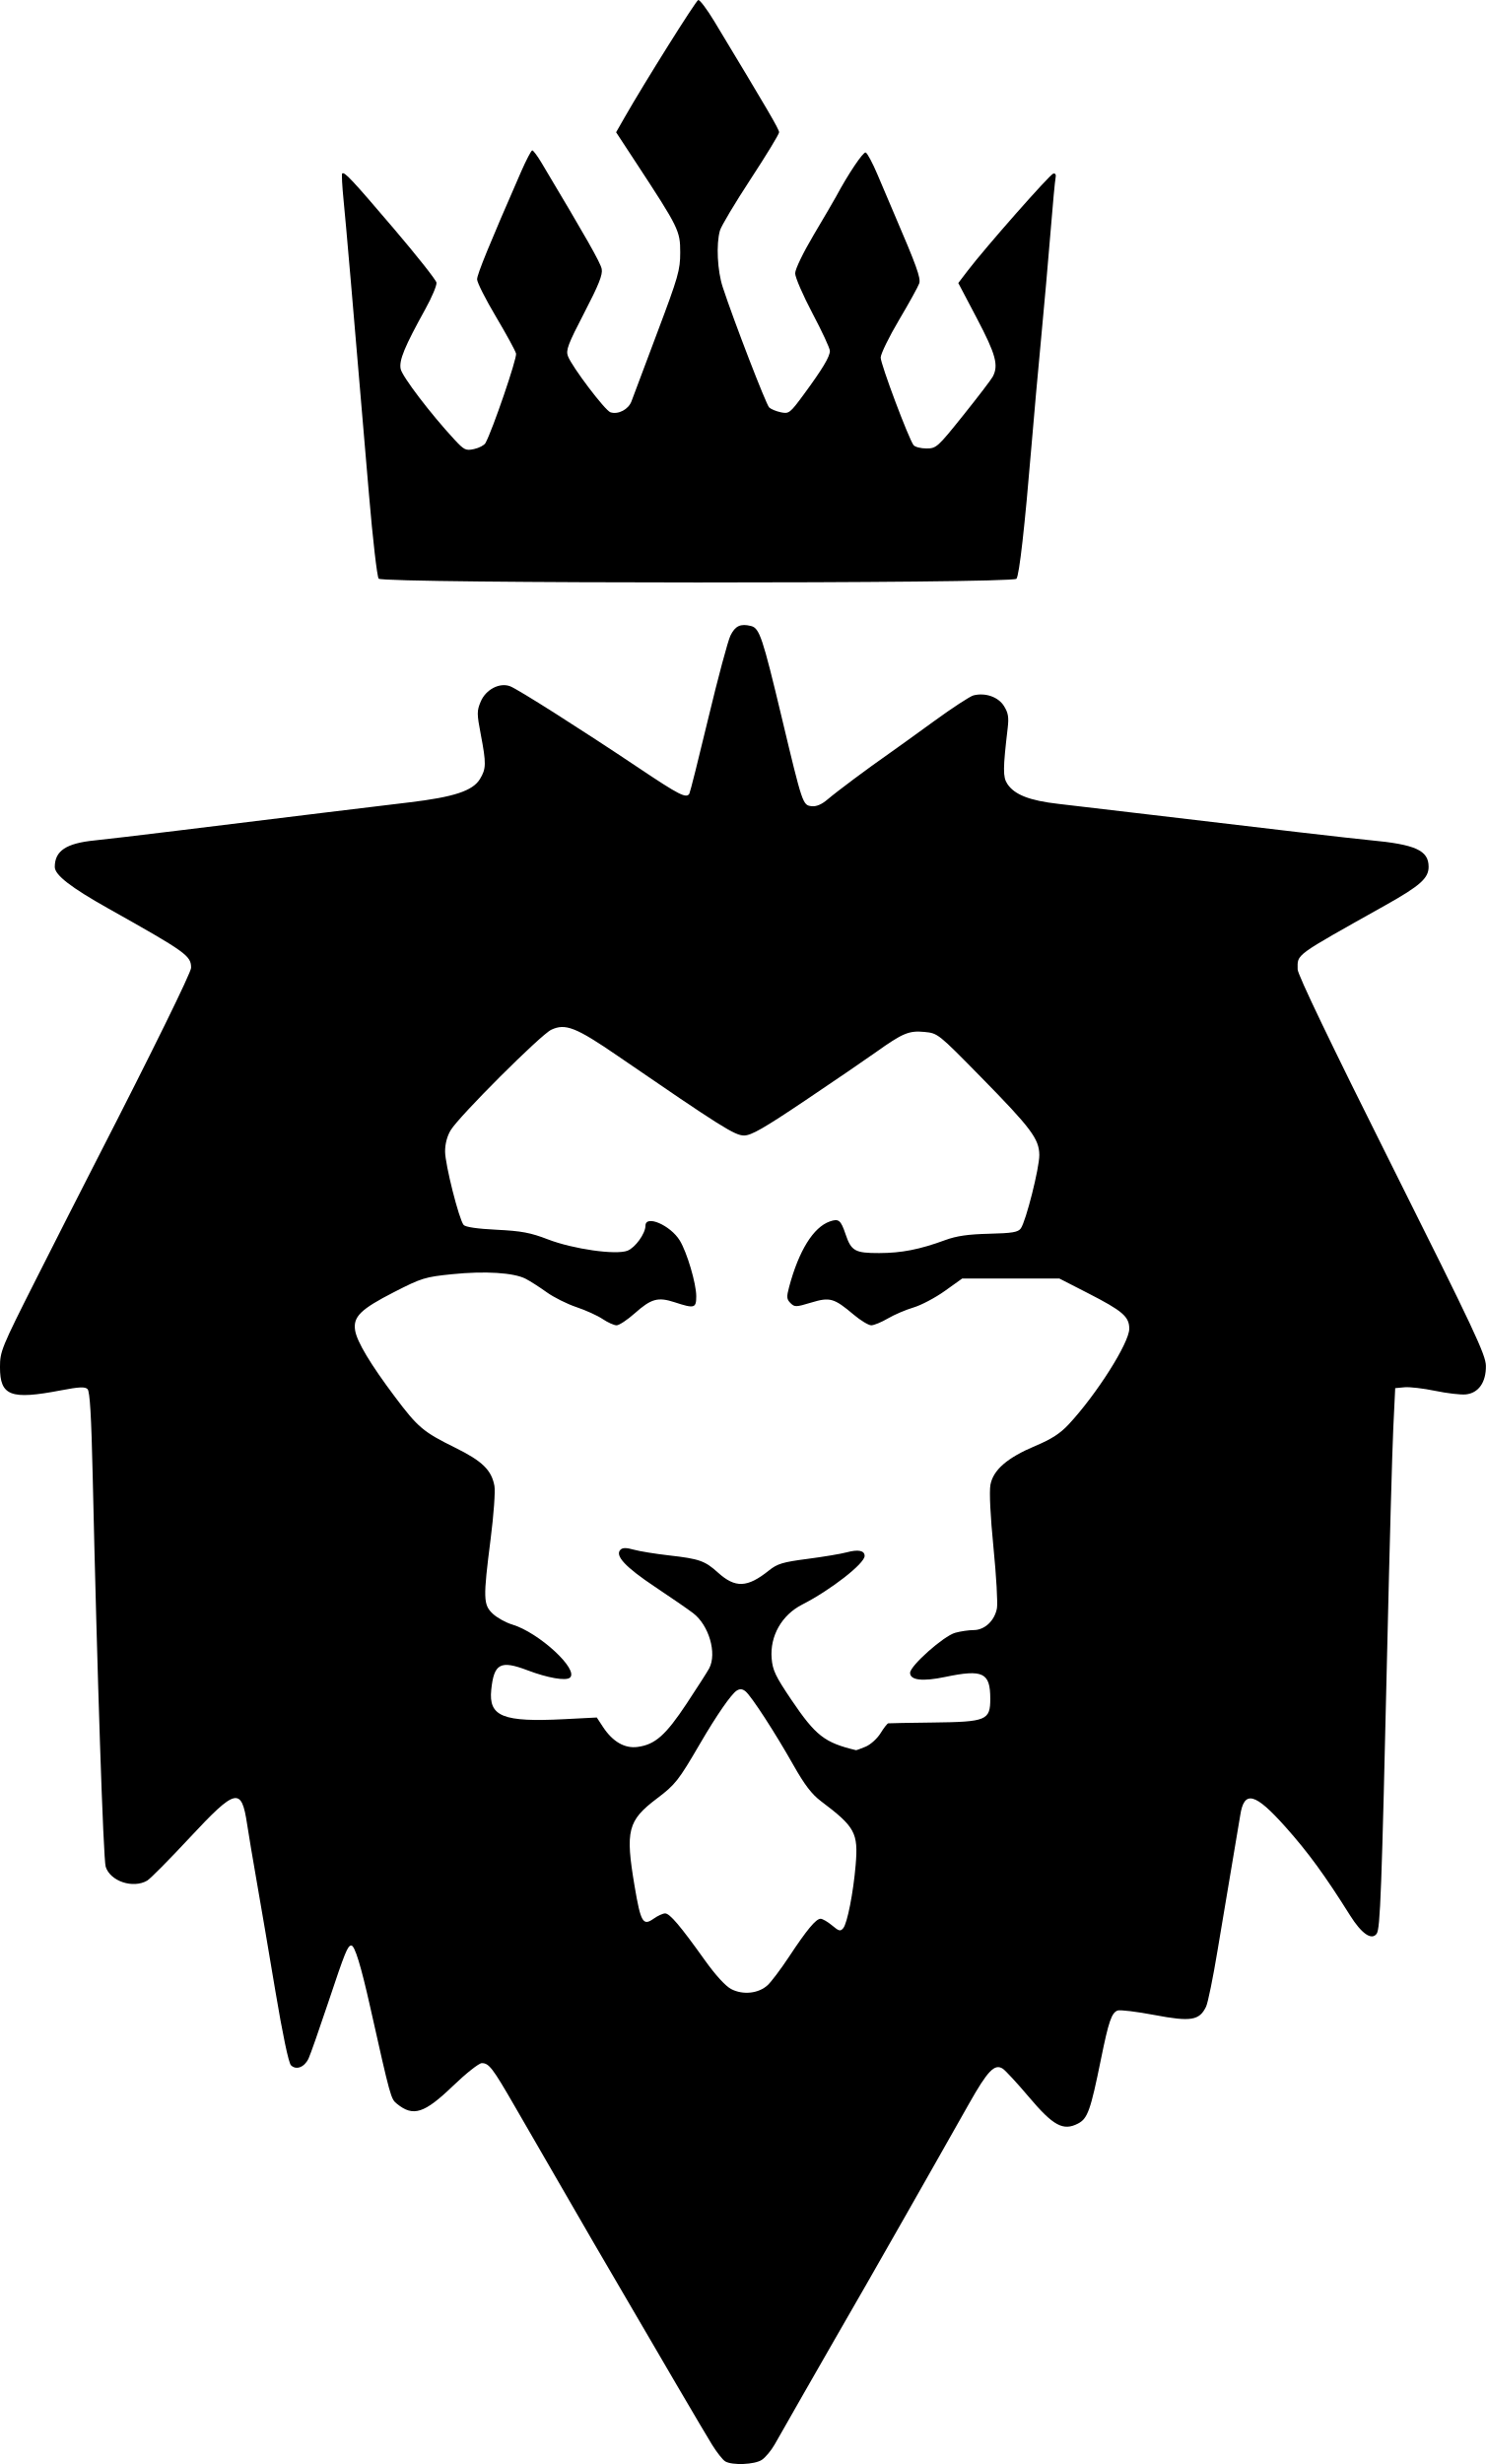
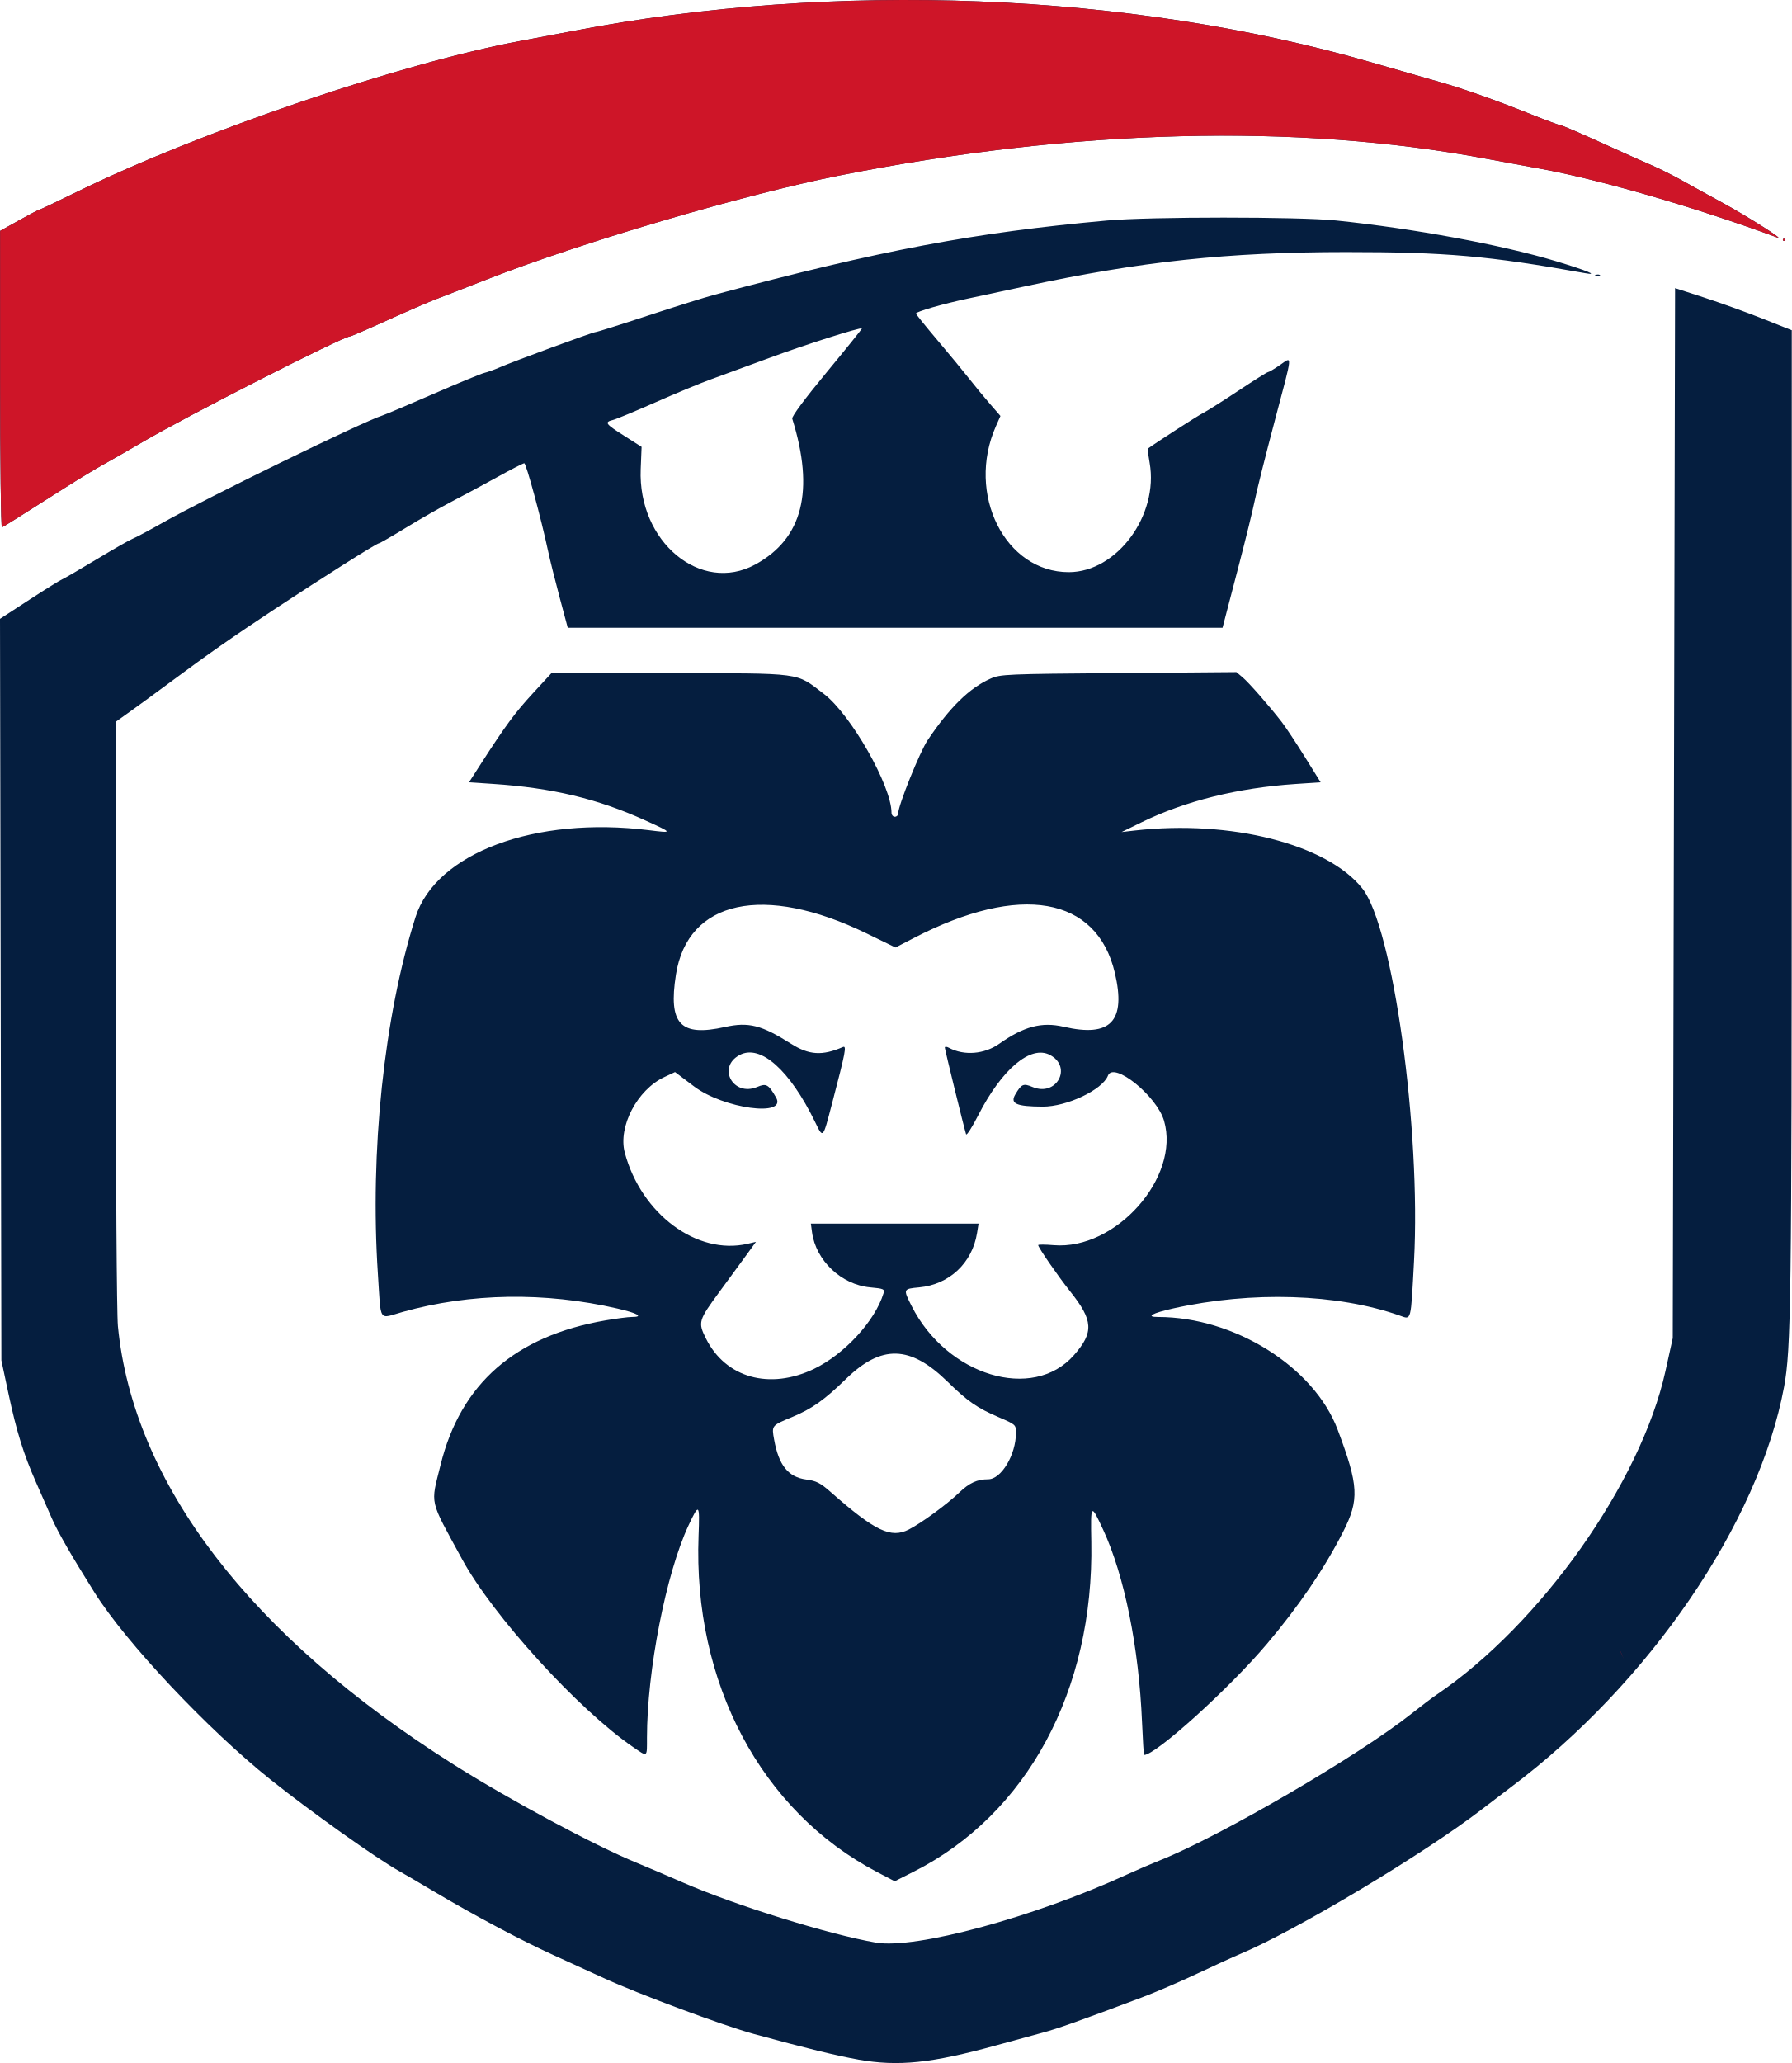
- <svg xmlns="http://www.w3.org/2000/svg" width="147.091mm" height="243.867mm" viewBox="0 0 147.091 243.867" version="1.1" id="svg1" xml:space="preserve">
+ <svg xmlns="http://www.w3.org/2000/svg" width="213.266mm" height="245.506mm" viewBox="0 0 213.266 245.506" version="1.1" id="svg1" xml:space="preserve">
  <defs id="defs1" />
-   <g id="layer1" transform="translate(-35.58646,-23.34906)">
-     <path style="fill:#000000" d="m 107.377,266.956 c -0.242,-0.141 -0.828,-0.882 -1.301,-1.646 -0.764,-1.233 -5.013,-8.48 -11.713,-19.975 -0.935,-1.604 -4.636,-8.004 -7.842,-13.56 -2.173,-3.767 -2.531,-4.233 -3.241,-4.233 -0.28,0 -1.555,1.006 -2.833,2.235 -2.859,2.75 -3.949,3.101 -5.566,1.791 -0.608,-0.492 -0.627,-0.561 -2.648,-9.582 C 71.319,217.902 70.705,215.9 70.367,215.9 c -0.365,0 -0.608,0.599 -2.307,5.689 -0.874,2.619 -1.74,5.088 -1.925,5.485 -0.405,0.875 -1.23,1.194 -1.748,0.676 -0.231,-0.231 -0.826,-3.066 -1.546,-7.369 -0.643,-3.846 -1.473,-8.72 -1.844,-10.83 -0.371,-2.11 -0.799,-4.665 -0.952,-5.678 -0.556,-3.684 -1.112,-3.55 -5.702,1.379 -1.999,2.146 -3.882,4.047 -4.185,4.224 -1.402,0.819 -3.652,0.069 -4.109,-1.369 -0.236,-0.742 -0.84,-18.914 -1.287,-38.695 -0.134,-5.908 -0.278,-8.349 -0.508,-8.579 -0.252,-0.252 -0.822,-0.226 -2.643,0.123 -4.979,0.954 -6.026,0.555 -6.026,-2.298 0,-1.561 0.141,-1.906 3.538,-8.637 1.946,-3.856 4.7,-9.274 6.119,-12.039 5.393,-10.507 9.261,-18.378 9.261,-18.845 0,-1.2 -0.463,-1.532 -8.202,-5.877 -3.698,-2.076 -5.292,-3.313 -5.292,-4.105 0,-1.601 1.128,-2.348 3.969,-2.63 0.946,-0.094 4.607,-0.526 8.136,-0.96 12.332,-1.516 19.277,-2.363 22.953,-2.8 4.457,-0.53 6.315,-1.142 7.03,-2.314 0.621,-1.019 0.631,-1.541 0.083,-4.405 -0.394,-2.057 -0.395,-2.335 -0.011,-3.251 0.505,-1.206 1.872,-1.922 2.914,-1.526 0.778,0.296 7.023,4.261 12.743,8.092 3.991,2.673 4.697,3.032 4.999,2.544 0.077,-0.125 0.922,-3.488 1.877,-7.474 0.956,-3.986 1.941,-7.665 2.191,-8.174 0.473,-0.967 0.998,-1.211 2.04,-0.95 0.838,0.21 1.144,1.12 3.04,9.064 2.054,8.602 2.076,8.667 2.954,8.768 0.47,0.054 0.993,-0.168 1.587,-0.674 0.92,-0.784 3.978,-3.066 6.046,-4.51 0.655,-0.458 2.675,-1.912 4.489,-3.231 1.814,-1.32 3.571,-2.468 3.904,-2.551 1.173,-0.294 2.447,0.148 3.012,1.045 0.424,0.674 0.5,1.115 0.376,2.168 -0.478,4.051 -0.484,4.866 -0.041,5.542 0.702,1.072 2.201,1.659 5.068,1.983 1.451,0.164 5.556,0.647 9.121,1.073 11.701,1.398 19.947,2.355 21.696,2.519 4.529,0.423 5.821,1.008 5.821,2.638 0,1.124 -0.841,1.874 -4.233,3.778 -9.21,5.168 -8.731,4.819 -8.731,6.374 0,0.51 3.3,7.384 9.308,19.388 8.16,16.304 9.311,18.752 9.327,19.844 0.024,1.632 -0.731,2.705 -1.992,2.832 -0.495,0.05 -1.855,-0.109 -3.023,-0.352 -1.168,-0.243 -2.537,-0.403 -3.043,-0.355 l -0.92,0.087 -0.19,3.969 c -0.105,2.183 -0.375,12.005 -0.6,21.828 -0.554,24.106 -0.687,27.711 -1.047,28.202 -0.501,0.685 -1.492,-0.001 -2.636,-1.823 -2.487,-3.963 -4.151,-6.243 -6.387,-8.748 -3.026,-3.392 -4.097,-3.665 -4.482,-1.145 -0.093,0.61 -0.457,2.776 -0.808,4.813 -0.351,2.037 -0.998,5.89 -1.438,8.561 -0.44,2.671 -0.95,5.171 -1.133,5.554 -0.66,1.377 -1.5,1.514 -5.107,0.831 -1.772,-0.335 -3.417,-0.535 -3.657,-0.443 -0.592,0.227 -0.886,1.088 -1.642,4.811 -1.032,5.081 -1.317,5.88 -2.275,6.376 -1.465,0.757 -2.444,0.227 -4.862,-2.634 -1.155,-1.367 -2.319,-2.626 -2.585,-2.798 -0.803,-0.519 -1.492,0.194 -3.333,3.454 -0.936,1.656 -2.394,4.232 -3.241,5.724 -0.847,1.492 -2.233,3.932 -3.079,5.424 -2.085,3.675 -5.708,10.002 -6.931,12.105 -0.55,0.946 -1.984,3.446 -3.185,5.556 -1.202,2.11 -2.468,4.331 -2.814,4.936 -0.346,0.605 -0.919,1.29 -1.273,1.521 -0.712,0.467 -2.916,0.557 -3.616,0.148 z m 4.2,-47.132 c 0.366,-0.339 1.313,-1.598 2.106,-2.798 1.783,-2.698 2.676,-3.772 3.134,-3.772 0.194,0 0.706,0.297 1.137,0.659 0.68,0.572 0.826,0.608 1.109,0.267 0.399,-0.481 0.999,-3.54 1.225,-6.242 0.267,-3.196 -0.043,-3.767 -3.44,-6.327 -0.907,-0.683 -1.621,-1.619 -2.725,-3.572 -1.821,-3.221 -4.146,-6.802 -4.728,-7.286 -0.307,-0.254 -0.555,-0.279 -0.87,-0.087 -0.538,0.329 -1.99,2.424 -3.642,5.256 -2.14,3.667 -2.437,4.045 -4.269,5.43 -2.89,2.185 -3.139,3.16 -2.209,8.669 0.604,3.583 0.832,3.973 1.879,3.228 0.406,-0.289 0.921,-0.526 1.143,-0.526 0.46,0 1.488,1.21 3.93,4.63 1.058,1.481 2.045,2.561 2.611,2.858 1.163,0.609 2.716,0.442 3.611,-0.389 z m 9.703,-23.605 c 0.482,-0.202 1.143,-0.797 1.468,-1.323 0.325,-0.526 0.671,-0.97 0.768,-0.986 0.097,-0.016 2.097,-0.052 4.443,-0.08 5.28,-0.062 5.656,-0.218 5.656,-2.351 0,-2.595 -0.717,-2.941 -4.473,-2.157 -2.24,0.467 -3.465,0.324 -3.465,-0.407 0,-0.699 3.321,-3.649 4.467,-3.967 0.526,-0.146 1.349,-0.266 1.829,-0.267 1.086,-0.002 2.073,-0.926 2.301,-2.155 0.091,-0.489 -0.062,-3.188 -0.341,-5.998 -0.31,-3.124 -0.428,-5.54 -0.304,-6.218 0.269,-1.478 1.668,-2.689 4.461,-3.862 1.572,-0.661 2.448,-1.226 3.278,-2.117 2.761,-2.96 6.005,-8.077 6.005,-9.472 0,-1.201 -0.657,-1.766 -4.102,-3.53 l -2.816,-1.442 h -4.81 -4.81 l -1.72,1.229 c -0.946,0.676 -2.34,1.412 -3.098,1.636 -0.758,0.224 -1.9,0.712 -2.537,1.086 -0.637,0.373 -1.378,0.679 -1.647,0.679 -0.269,0 -1.05,-0.473 -1.737,-1.052 -1.953,-1.647 -2.351,-1.76 -4.221,-1.194 -1.493,0.452 -1.629,0.455 -2.04,0.044 -0.379,-0.379 -0.398,-0.602 -0.134,-1.589 0.963,-3.601 2.404,-5.919 4.031,-6.487 0.88,-0.307 1.085,-0.14 1.558,1.264 0.559,1.659 0.933,1.87 3.317,1.865 2.236,-0.004 4.017,-0.354 6.561,-1.289 1.108,-0.407 2.255,-0.573 4.321,-0.623 2.306,-0.056 2.872,-0.15 3.146,-0.525 0.508,-0.695 1.849,-6.01 1.834,-7.273 -0.018,-1.59 -0.813,-2.652 -5.757,-7.688 -4.26,-4.339 -4.286,-4.36 -5.615,-4.488 -1.532,-0.147 -2.147,0.11 -4.827,2.021 -0.965,0.688 -4.089,2.821 -6.942,4.74 -4.121,2.771 -5.372,3.488 -6.085,3.488 -0.917,-2.1e-4 -2.269,-0.851 -12.503,-7.873 -4.136,-2.838 -5.191,-3.252 -6.587,-2.59 -1.049,0.498 -9.1,8.536 -9.949,9.934 -0.357,0.587 -0.561,1.361 -0.558,2.117 0.005,1.278 1.377,6.712 1.833,7.262 0.177,0.213 1.351,0.385 3.264,0.479 2.473,0.122 3.351,0.287 5.093,0.957 2.49,0.958 6.709,1.558 7.86,1.118 0.771,-0.295 1.783,-1.698 1.785,-2.474 0.002,-1.118 2.474,-0.051 3.401,1.469 0.713,1.168 1.627,4.26 1.627,5.505 0,1.194 -0.174,1.244 -2.13,0.604 -1.668,-0.545 -2.318,-0.366 -3.96,1.092 -0.735,0.653 -1.543,1.187 -1.795,1.187 -0.252,0 -0.874,-0.279 -1.38,-0.62 -0.507,-0.341 -1.674,-0.872 -2.595,-1.18 -0.92,-0.308 -2.246,-0.971 -2.945,-1.474 -0.699,-0.503 -1.634,-1.101 -2.077,-1.33 -1.177,-0.609 -4.02,-0.787 -7.277,-0.456 -2.694,0.274 -3.027,0.376 -5.752,1.77 -3.315,1.696 -4.076,2.445 -3.857,3.798 0.181,1.115 1.52,3.349 3.936,6.566 2.274,3.029 2.806,3.478 5.944,5.026 2.706,1.334 3.618,2.219 3.91,3.792 0.097,0.522 -0.071,2.864 -0.375,5.242 -0.755,5.907 -0.737,6.524 0.219,7.418 0.423,0.395 1.286,0.873 1.918,1.062 2.643,0.79 6.646,4.482 5.706,5.263 -0.404,0.335 -2.207,0.021 -4.179,-0.728 -2.702,-1.027 -3.335,-0.689 -3.604,1.924 -0.273,2.651 1.144,3.22 7.234,2.908 l 3.213,-0.165 0.609,0.929 c 0.961,1.466 2.154,2.156 3.432,1.984 1.735,-0.233 2.778,-1.155 4.855,-4.291 1.06,-1.601 2.064,-3.17 2.232,-3.488 0.783,-1.488 -0.023,-4.262 -1.586,-5.459 -0.488,-0.374 -2.193,-1.55 -3.789,-2.613 -2.925,-1.95 -3.986,-3.09 -3.411,-3.665 0.215,-0.215 0.573,-0.217 1.319,-0.008 0.563,0.158 2.139,0.414 3.501,0.568 2.988,0.339 3.542,0.533 4.829,1.696 1.723,1.557 2.91,1.51 5.045,-0.201 0.84,-0.673 1.367,-0.832 3.826,-1.152 1.568,-0.204 3.315,-0.496 3.882,-0.649 1.139,-0.307 1.769,-0.179 1.769,0.357 0,0.756 -3.376,3.387 -6.173,4.811 -2.033,1.035 -3.214,3.116 -3.03,5.338 0.097,1.167 0.387,1.775 1.946,4.083 2.41,3.566 3.285,4.248 6.405,4.995 0.041,0.01 0.469,-0.147 0.952,-0.349 z M 73.071,80.621 c -0.156,-0.188 -0.585,-3.908 -0.954,-8.268 -1.651,-19.512 -2.287,-26.885 -2.522,-29.215 -0.138,-1.377 -0.2,-2.554 -0.137,-2.617 0.213,-0.213 0.955,0.579 5.111,5.455 2.279,2.674 4.181,5.078 4.225,5.343 0.044,0.264 -0.449,1.439 -1.097,2.61 -2.071,3.744 -2.621,5.077 -2.449,5.937 0.149,0.743 2.989,4.472 5.318,6.982 0.974,1.049 1.13,1.125 1.959,0.942 0.495,-0.109 0.998,-0.375 1.117,-0.59 0.695,-1.258 3.142,-8.415 3.029,-8.858 -0.074,-0.291 -0.972,-1.938 -1.996,-3.659 -1.023,-1.721 -1.861,-3.381 -1.861,-3.689 0,-0.493 1.213,-3.46 4.353,-10.644 0.509,-1.164 1.007,-2.117 1.108,-2.117 0.101,0 0.503,0.536 0.895,1.191 4.48,7.497 5.855,9.922 5.979,10.541 0.113,0.563 -0.286,1.565 -1.727,4.343 -1.607,3.099 -1.837,3.707 -1.616,4.287 0.408,1.073 3.68,5.391 4.213,5.561 0.774,0.246 1.789,-0.289 2.082,-1.098 0.149,-0.411 1.295,-3.463 2.546,-6.783 2.09,-5.544 2.275,-6.192 2.275,-7.946 0,-2.138 -0.143,-2.427 -4.37,-8.875 l -1.976,-3.014 0.848,-1.484 c 1.982,-3.468 7.035,-11.522 7.28,-11.603 0.146,-0.049 0.862,0.898 1.59,2.105 5.358,8.874 6.417,10.688 6.417,10.982 0,0.183 -1.266,2.265 -2.813,4.626 -1.547,2.361 -2.916,4.653 -3.043,5.095 -0.387,1.35 -0.257,3.983 0.277,5.611 1.094,3.334 4.291,11.615 4.595,11.903 0.177,0.168 0.699,0.384 1.159,0.48 0.799,0.167 0.903,0.086 2.26,-1.759 1.869,-2.542 2.591,-3.745 2.591,-4.318 0,-0.258 -0.774,-1.928 -1.72,-3.711 C 115.074,52.579 114.3,50.797 114.3,50.403 c 0,-0.415 0.785,-2.039 1.861,-3.852 1.024,-1.724 2.008,-3.408 2.187,-3.742 1.194,-2.23 2.684,-4.449 2.931,-4.367 0.161,0.054 0.689,1.04 1.175,2.193 0.485,1.152 1.241,2.929 1.679,3.948 2.168,5.042 2.617,6.287 2.452,6.805 -0.095,0.298 -0.992,1.925 -1.994,3.615 -1.002,1.69 -1.823,3.371 -1.825,3.735 -0.002,0.654 2.765,8.025 3.253,8.665 0.139,0.182 0.711,0.331 1.271,0.331 0.986,0 1.104,-0.106 3.65,-3.283 1.447,-1.806 2.76,-3.524 2.918,-3.819 0.6,-1.121 0.304,-2.213 -1.561,-5.759 l -1.848,-3.513 0.942,-1.234 c 1.746,-2.287 8.115,-9.511 8.458,-9.593 0.208,-0.05 0.298,0.104 0.233,0.397 -0.059,0.263 -0.285,2.681 -0.501,5.373 -0.217,2.692 -0.638,7.455 -0.937,10.583 -0.299,3.129 -0.721,7.832 -0.938,10.451 -0.677,8.151 -1.219,12.951 -1.501,13.295 -0.406,0.494 -62.721,0.484 -63.132,-0.011 z" id="path1" />
+   <g id="layer1" transform="translate(-4.359084,-22.64597)">
+     <path style="display:inline;fill:#051e3f;fill-opacity:1" d="m 106.5,267.738 c -2.578,-0.456 -6.266,-1.36 -12.42,-3.044 -3.663,-1.002 -13.737,-4.754 -17.875,-6.657 -1.455,-0.669 -4.145,-1.898 -5.977,-2.731 -3.789,-1.722 -9.478,-4.748 -14.117,-7.509 -1.739,-1.035 -3.633,-2.144 -4.21,-2.466 -2.743,-1.53 -10.619,-7.13 -15.365,-10.924 -7.501,-5.998 -17.189,-16.296 -20.923,-22.241 -2.728,-4.343 -4.39,-7.233 -5.101,-8.867 -0.439,-1.008 -1.271,-2.904 -1.85,-4.214 -1.503,-3.403 -2.329,-6.056 -3.294,-10.583 l -0.845,-3.969 -0.082,-44.121 -0.082,-44.121 3.498,-2.276 c 1.924,-1.252 3.683,-2.346 3.909,-2.432 0.226,-0.086 2.066,-1.155 4.088,-2.374 2.023,-1.22 3.957,-2.324 4.3,-2.454 0.342,-0.13 1.962,-0.994 3.599,-1.919 5.236,-2.96 23.773,-12.004 26.142,-12.754 0.356,-0.113 3.068,-1.259 6.027,-2.548 2.959,-1.289 5.697,-2.42 6.085,-2.513 0.388,-0.093 1.182,-0.377 1.764,-0.631 1.702,-0.742 11.161,-4.225 11.473,-4.225 0.157,0 2.937,-0.874 6.18,-1.942 3.242,-1.068 6.847,-2.196 8.012,-2.508 19.825,-5.305 30.849,-7.389 46.699,-8.828 5.082,-0.461 22.781,-0.463 27.252,-0.003 9.186,0.946 19.752,2.903 26.194,4.852 3.665,1.109 5.169,1.729 3.44,1.418 -11.464,-2.06 -16.606,-2.514 -28.443,-2.511 -14.084,0.003 -24.419,1.107 -38.232,4.084 -2.256,0.486 -5.292,1.136 -6.747,1.445 -3.003,0.637 -6.218,1.561 -6.218,1.788 0,0.084 1.161,1.523 2.58,3.198 1.419,1.675 3.115,3.732 3.77,4.57 0.655,0.838 1.757,2.175 2.449,2.971 l 1.258,1.447 -0.543,1.228 c -3.565,8.059 1.095,17.373 8.687,17.362 5.717,-0.008 10.713,-6.771 9.614,-13.014 -0.158,-0.898 -0.26,-1.653 -0.226,-1.678 1.001,-0.735 5.876,-3.879 6.544,-4.22 0.509,-0.261 2.423,-1.469 4.253,-2.686 1.83,-1.216 3.416,-2.212 3.524,-2.212 0.109,0 0.733,-0.369 1.388,-0.819 1.551,-1.067 1.603,-1.654 -0.597,6.64 -1.062,4.002 -2.123,8.229 -2.359,9.393 -0.236,1.164 -1.082,4.617 -1.881,7.673 -0.799,3.056 -1.568,6.003 -1.71,6.548 l -0.258,0.992 H 110.904 71.936 l -0.973,-3.638 c -0.535,-2.001 -1.151,-4.471 -1.368,-5.49 -0.824,-3.867 -2.61,-10.451 -2.835,-10.451 -0.129,0 -1.568,0.738 -3.199,1.64 -1.631,0.902 -4.067,2.212 -5.414,2.912 -1.347,0.7 -3.81,2.105 -5.472,3.123 -1.663,1.018 -3.11,1.851 -3.215,1.851 -0.259,0 -6.436,3.9 -12.363,7.805 -4.96,3.268 -8.029,5.416 -12.665,8.864 -1.468,1.091 -3.485,2.567 -4.484,3.28 l -1.816,1.296 0.007,34.688 c 0.004,19.445 0.115,35.803 0.254,37.227 1.821,18.716 15.727,36.873 39.956,52.171 6.703,4.232 16.736,9.618 21.775,11.688 1.193,0.49 3.684,1.552 5.534,2.359 6.187,2.7 17.339,6.171 22.955,7.146 4.691,0.814 18.815,-3.02 29.94,-8.127 1.111,-0.51 2.837,-1.252 3.836,-1.649 7.209,-2.865 23.673,-12.461 29.995,-17.483 1.091,-0.867 2.416,-1.868 2.943,-2.225 12.392,-8.389 24.328,-25.252 27.264,-38.519 l 0.87,-3.931 0.138,-62.478 0.138,-62.478 3.44,1.116 c 1.892,0.614 5.017,1.741 6.945,2.505 l 3.506,1.389 -0.004,57.989 c -0.004,57.649 -0.08,63.286 -0.917,67.779 -3.016,16.187 -16.061,35.282 -32.548,47.645 -0.728,0.546 -2.275,1.725 -3.44,2.621 -6.879,5.293 -22.158,14.438 -28.707,17.183 -0.8,0.335 -3.122,1.396 -5.159,2.357 -2.037,0.961 -5.014,2.24 -6.615,2.842 -7.428,2.794 -9.953,3.691 -11.784,4.184 -1.086,0.292 -3.522,0.958 -5.413,1.48 -7.857,2.165 -11.738,2.569 -16.536,1.72 z M 94.252,89.827 c 5.648,-3.074 7.091,-8.76 4.405,-17.359 -0.079,-0.253 1.484,-2.358 4.116,-5.541 2.334,-2.823 4.214,-5.161 4.179,-5.196 -0.164,-0.164 -6.845,1.963 -11.017,3.509 -2.556,0.947 -5.659,2.084 -6.896,2.527 -1.236,0.443 -4.217,1.676 -6.623,2.74 -2.407,1.064 -4.699,2.016 -5.095,2.115 -1.056,0.265 -0.926,0.448 1.343,1.892 l 2.062,1.312 -0.107,2.656 c -0.347,8.634 7.151,14.873 13.633,11.345 z M 108.74,245.419 c -13.793,-7.238 -21.906,-22.532 -21.232,-40.024 0.148,-3.839 0.067,-3.921 -1.198,-1.218 -2.673,5.711 -4.944,17.316 -4.944,25.268 -2.58e-4,2.386 0.108,2.314 -1.66,1.104 -6.522,-4.466 -16.696,-15.64 -20.338,-22.336 -3.98,-7.316 -3.768,-6.391 -2.568,-11.245 2.391,-9.665 8.872,-15.338 19.64,-17.191 1.292,-0.222 2.691,-0.404 3.109,-0.404 1.487,0 0.721,-0.449 -1.723,-1.01 -8.645,-1.986 -17.469,-1.848 -25.504,0.4 -2.977,0.833 -2.592,1.413 -2.983,-4.498 -0.964,-14.582 0.727,-30.638 4.473,-42.465 2.421,-7.644 14.257,-12.055 27.792,-10.358 2.879,0.361 2.867,0.332 -0.452,-1.173 -5.683,-2.576 -11.064,-3.864 -18.116,-4.337 l -2.853,-0.191 1.398,-2.172 c 2.945,-4.575 4.075,-6.107 6.217,-8.431 l 2.213,-2.401 14.079,0.02 c 16.037,0.022 14.926,-0.127 18.333,2.467 3.209,2.444 8.049,10.946 8.049,14.139 0,0.264 0.179,0.48 0.397,0.48 0.218,0 0.397,-0.174 0.397,-0.388 0,-0.947 2.569,-7.331 3.518,-8.741 2.632,-3.911 4.978,-6.204 7.481,-7.312 1.173,-0.519 1.826,-0.547 15.241,-0.657 l 14.016,-0.115 0.742,0.624 c 0.753,0.634 3.19,3.416 4.679,5.343 0.45,0.582 1.671,2.428 2.713,4.101 l 1.895,3.043 -2.983,0.201 c -6.876,0.464 -13.135,2.019 -18.329,4.556 l -2.381,1.163 1.587,-0.182 c 11.386,-1.303 22.879,1.626 27.069,6.898 3.652,4.596 6.991,28.693 6.15,44.382 -0.391,7.296 -0.299,6.942 -1.687,6.452 -7.439,-2.625 -17.61,-2.949 -26.967,-0.859 -2.522,0.563 -3.338,1.022 -1.819,1.022 9.099,0 18.57,5.936 21.381,13.401 2.514,6.674 2.601,8.341 0.642,12.183 -2.237,4.385 -5.252,8.819 -9.066,13.331 -4.471,5.289 -13.229,13.208 -14.608,13.208 -0.047,0 -0.159,-1.756 -0.249,-3.903 -0.371,-8.896 -2.099,-17.457 -4.62,-22.889 -1.48,-3.189 -1.502,-3.166 -1.418,1.464 0.319,17.636 -7.639,32.399 -21.143,39.216 l -2.258,1.14 z m 3.788,-40.753 c 1.496,-0.762 4.545,-2.996 6.01,-4.403 1.191,-1.143 2.134,-1.576 3.438,-1.576 1.562,0 3.309,-2.92 3.309,-5.531 0,-0.961 -0.025,-0.983 -2.049,-1.853 -2.581,-1.11 -3.687,-1.877 -6.089,-4.225 -4.457,-4.357 -7.865,-4.448 -12.102,-0.323 -2.57,2.502 -4.061,3.555 -6.429,4.538 -2.437,1.012 -2.421,0.99 -2.11,2.701 0.552,3.039 1.674,4.43 3.806,4.719 1.22,0.166 1.682,0.4 2.903,1.475 5.299,4.665 7.176,5.567 9.313,4.478 z m -11.273,-19.121 c 3.605,-1.73 7.267,-5.709 8.262,-8.977 0.157,-0.517 0.044,-0.568 -1.587,-0.721 -3.437,-0.321 -6.467,-3.197 -6.919,-6.566 l -0.137,-1.021 h 9.98 9.98 l -0.181,1.124 c -0.574,3.569 -3.306,6.131 -6.894,6.466 -1.909,0.178 -1.915,0.193 -0.9,2.206 4.19,8.31 14.434,11.418 19.323,5.864 2.396,-2.722 2.314,-4.132 -0.444,-7.591 -1.458,-1.83 -3.807,-5.229 -3.807,-5.509 0,-0.081 0.83,-0.078 1.845,0.007 7.373,0.618 15.091,-8.076 13.136,-14.8 -0.862,-2.964 -6.012,-7.111 -6.677,-5.376 -0.646,1.683 -4.903,3.703 -7.774,3.689 -3.137,-0.015 -3.898,-0.353 -3.257,-1.445 0.739,-1.258 0.958,-1.352 2.067,-0.889 2.844,1.188 4.774,-2.369 2.067,-3.811 -2.294,-1.222 -5.721,1.657 -8.548,7.183 -0.731,1.428 -1.379,2.44 -1.441,2.249 -0.234,-0.722 -2.53,-10.08 -2.53,-10.311 0,-0.137 0.214,-0.127 0.495,0.024 1.805,0.966 4.208,0.771 5.987,-0.486 2.917,-2.061 5.055,-2.626 7.653,-2.023 5.607,1.3 7.461,-0.646 6.103,-6.407 -2.145,-9.099 -11.293,-10.693 -23.901,-4.164 l -2.207,1.143 -3.45,-1.679 c -12.205,-5.941 -21.292,-3.976 -22.685,4.904 -0.924,5.889 0.508,7.419 5.838,6.233 2.798,-0.623 4.354,-0.23 7.837,1.979 2.163,1.372 3.718,1.476 6.183,0.412 0.488,-0.211 0.356,0.482 -1.295,6.788 -1.096,4.185 -1.031,4.116 -2.006,2.117 -3.02,-6.192 -6.501,-9.279 -8.977,-7.96 -2.721,1.449 -0.773,4.997 2.088,3.802 1.093,-0.457 1.347,-0.316 2.248,1.25 1.36,2.365 -6.234,1.344 -9.755,-1.311 l -2.269,-1.712 -1.287,0.603 c -3.217,1.507 -5.518,5.909 -4.696,8.985 1.951,7.304 8.609,12.246 14.618,10.85 l 0.995,-0.231 -0.985,1.362 c -0.542,0.749 -2.031,2.783 -3.31,4.519 -2.56,3.478 -2.621,3.684 -1.656,5.621 2.334,4.684 7.573,6.154 12.872,3.611 z M 4.372,67.806 l 8.21e-4,-17.683 2.249,-1.257 c 1.237,-0.691 2.317,-1.257 2.401,-1.257 0.084,0 2.137,-0.973 4.564,-2.161 14.6,-7.152 38.634,-15.319 52.812,-17.945 1.465,-0.271 4.272,-0.803 6.236,-1.182 31.053,-5.985 66.064,-4.607 94.917,3.736 3.312,0.958 6.974,2.01 8.138,2.338 2.772,0.782 6.605,2.136 10.786,3.808 1.858,0.743 3.5,1.351 3.649,1.351 0.149,0 2.26,0.906 4.692,2.012 2.432,1.107 5.195,2.344 6.141,2.75 0.946,0.406 2.613,1.242 3.704,1.858 1.091,0.616 3.235,1.797 4.763,2.625 2.801,1.517 7.464,4.475 6.482,4.111 -9.59,-3.55 -21.117,-6.897 -28.19,-8.183 -1.958,-0.356 -4.842,-0.888 -6.409,-1.183 -22.662,-4.256 -49.068,-3.574 -77.055,1.989 -11.291,2.244 -30.754,7.975 -41.804,12.308 -2.619,1.027 -5.417,2.113 -6.218,2.413 -0.8,0.3 -3.384,1.42 -5.741,2.49 -2.357,1.069 -4.381,1.943 -4.498,1.942 -0.8,-0.007 -19.412,9.472 -24.686,12.573 -1.528,0.898 -3.552,2.06 -4.498,2.581 -0.946,0.521 -2.999,1.76 -4.562,2.754 -5.924,3.765 -7.445,4.719 -7.656,4.805 -0.12,0.049 -0.217,-7.869 -0.216,-17.595 z M 194.292,55.366 c 0.191,-0.076 0.419,-0.067 0.507,0.021 0.088,0.088 -0.068,0.15 -0.347,0.139 -0.308,-0.013 -0.371,-0.075 -0.16,-0.16 z m 22.275,-4.185 c 0,-0.073 0.059,-0.132 0.132,-0.132 0.073,0 0.132,0.059 0.132,0.132 0,0.073 -0.059,0.132 -0.132,0.132 -0.073,0 -0.132,-0.059 -0.132,-0.132 z" id="path1" />
+     <path id="path1-5" style="display:inline;fill:#ce1528;fill-opacity:1" d="m 120.917,22.817 c -16.241,-0.639 -32.757,0.512 -48.283,3.505 -1.965,0.379 -4.771,0.91 -6.236,1.182 -14.178,2.626 -38.212,10.793 -52.812,17.945 -2.426,1.189 -4.48,2.161 -4.564,2.161 -0.084,0 -1.164,0.566 -2.4,1.257 l -2.249,1.257 -5.168e-4,17.683 c -4.51e-4,9.726 0.097,17.643 0.217,17.595 0.211,-0.086 1.732,-1.04 7.656,-4.805 1.563,-0.993 3.616,-2.233 4.562,-2.754 0.946,-0.521 2.97,-1.682 4.498,-2.581 5.274,-3.101 23.886,-12.58 24.686,-12.573 0.117,0.001 2.141,-0.873 4.498,-1.942 2.357,-1.069 4.941,-2.189 5.741,-2.489 0.8,-0.3 3.598,-1.386 6.218,-2.413 11.05,-4.333 30.514,-10.063 41.804,-12.308 27.987,-5.563 54.393,-6.245 77.055,-1.99 1.567,0.294 4.451,0.826 6.409,1.182 7.073,1.286 18.6,4.632 28.189,8.183 0.982,0.363 -3.682,-2.594 -6.482,-4.111 -1.528,-0.828 -3.671,-2.009 -4.763,-2.625 -1.091,-0.616 -2.758,-1.452 -3.704,-1.858 -0.946,-0.406 -3.709,-1.643 -6.141,-2.75 -2.432,-1.107 -4.543,-2.012 -4.692,-2.012 -0.149,0 -1.791,-0.608 -3.648,-1.351 -4.181,-1.673 -8.014,-3.026 -10.786,-3.808 -1.164,-0.329 -4.826,-1.381 -8.138,-2.339 -14.427,-4.171 -30.393,-6.601 -46.634,-7.24 z m 95.782,28.232 c -0.073,0 -0.132,0.059 -0.132,0.132 0,0.073 0.059,0.132 0.132,0.132 0.073,0 0.132,-0.059 0.132,-0.132 0,-0.073 -0.059,-0.132 -0.132,-0.132 z M 197.096,218.902 c 0.13,0.244 0.376,0.814 0.526,1.137 -0.158,-0.399 -0.326,-0.786 -0.526,-1.137 z" />
  </g>
</svg>
